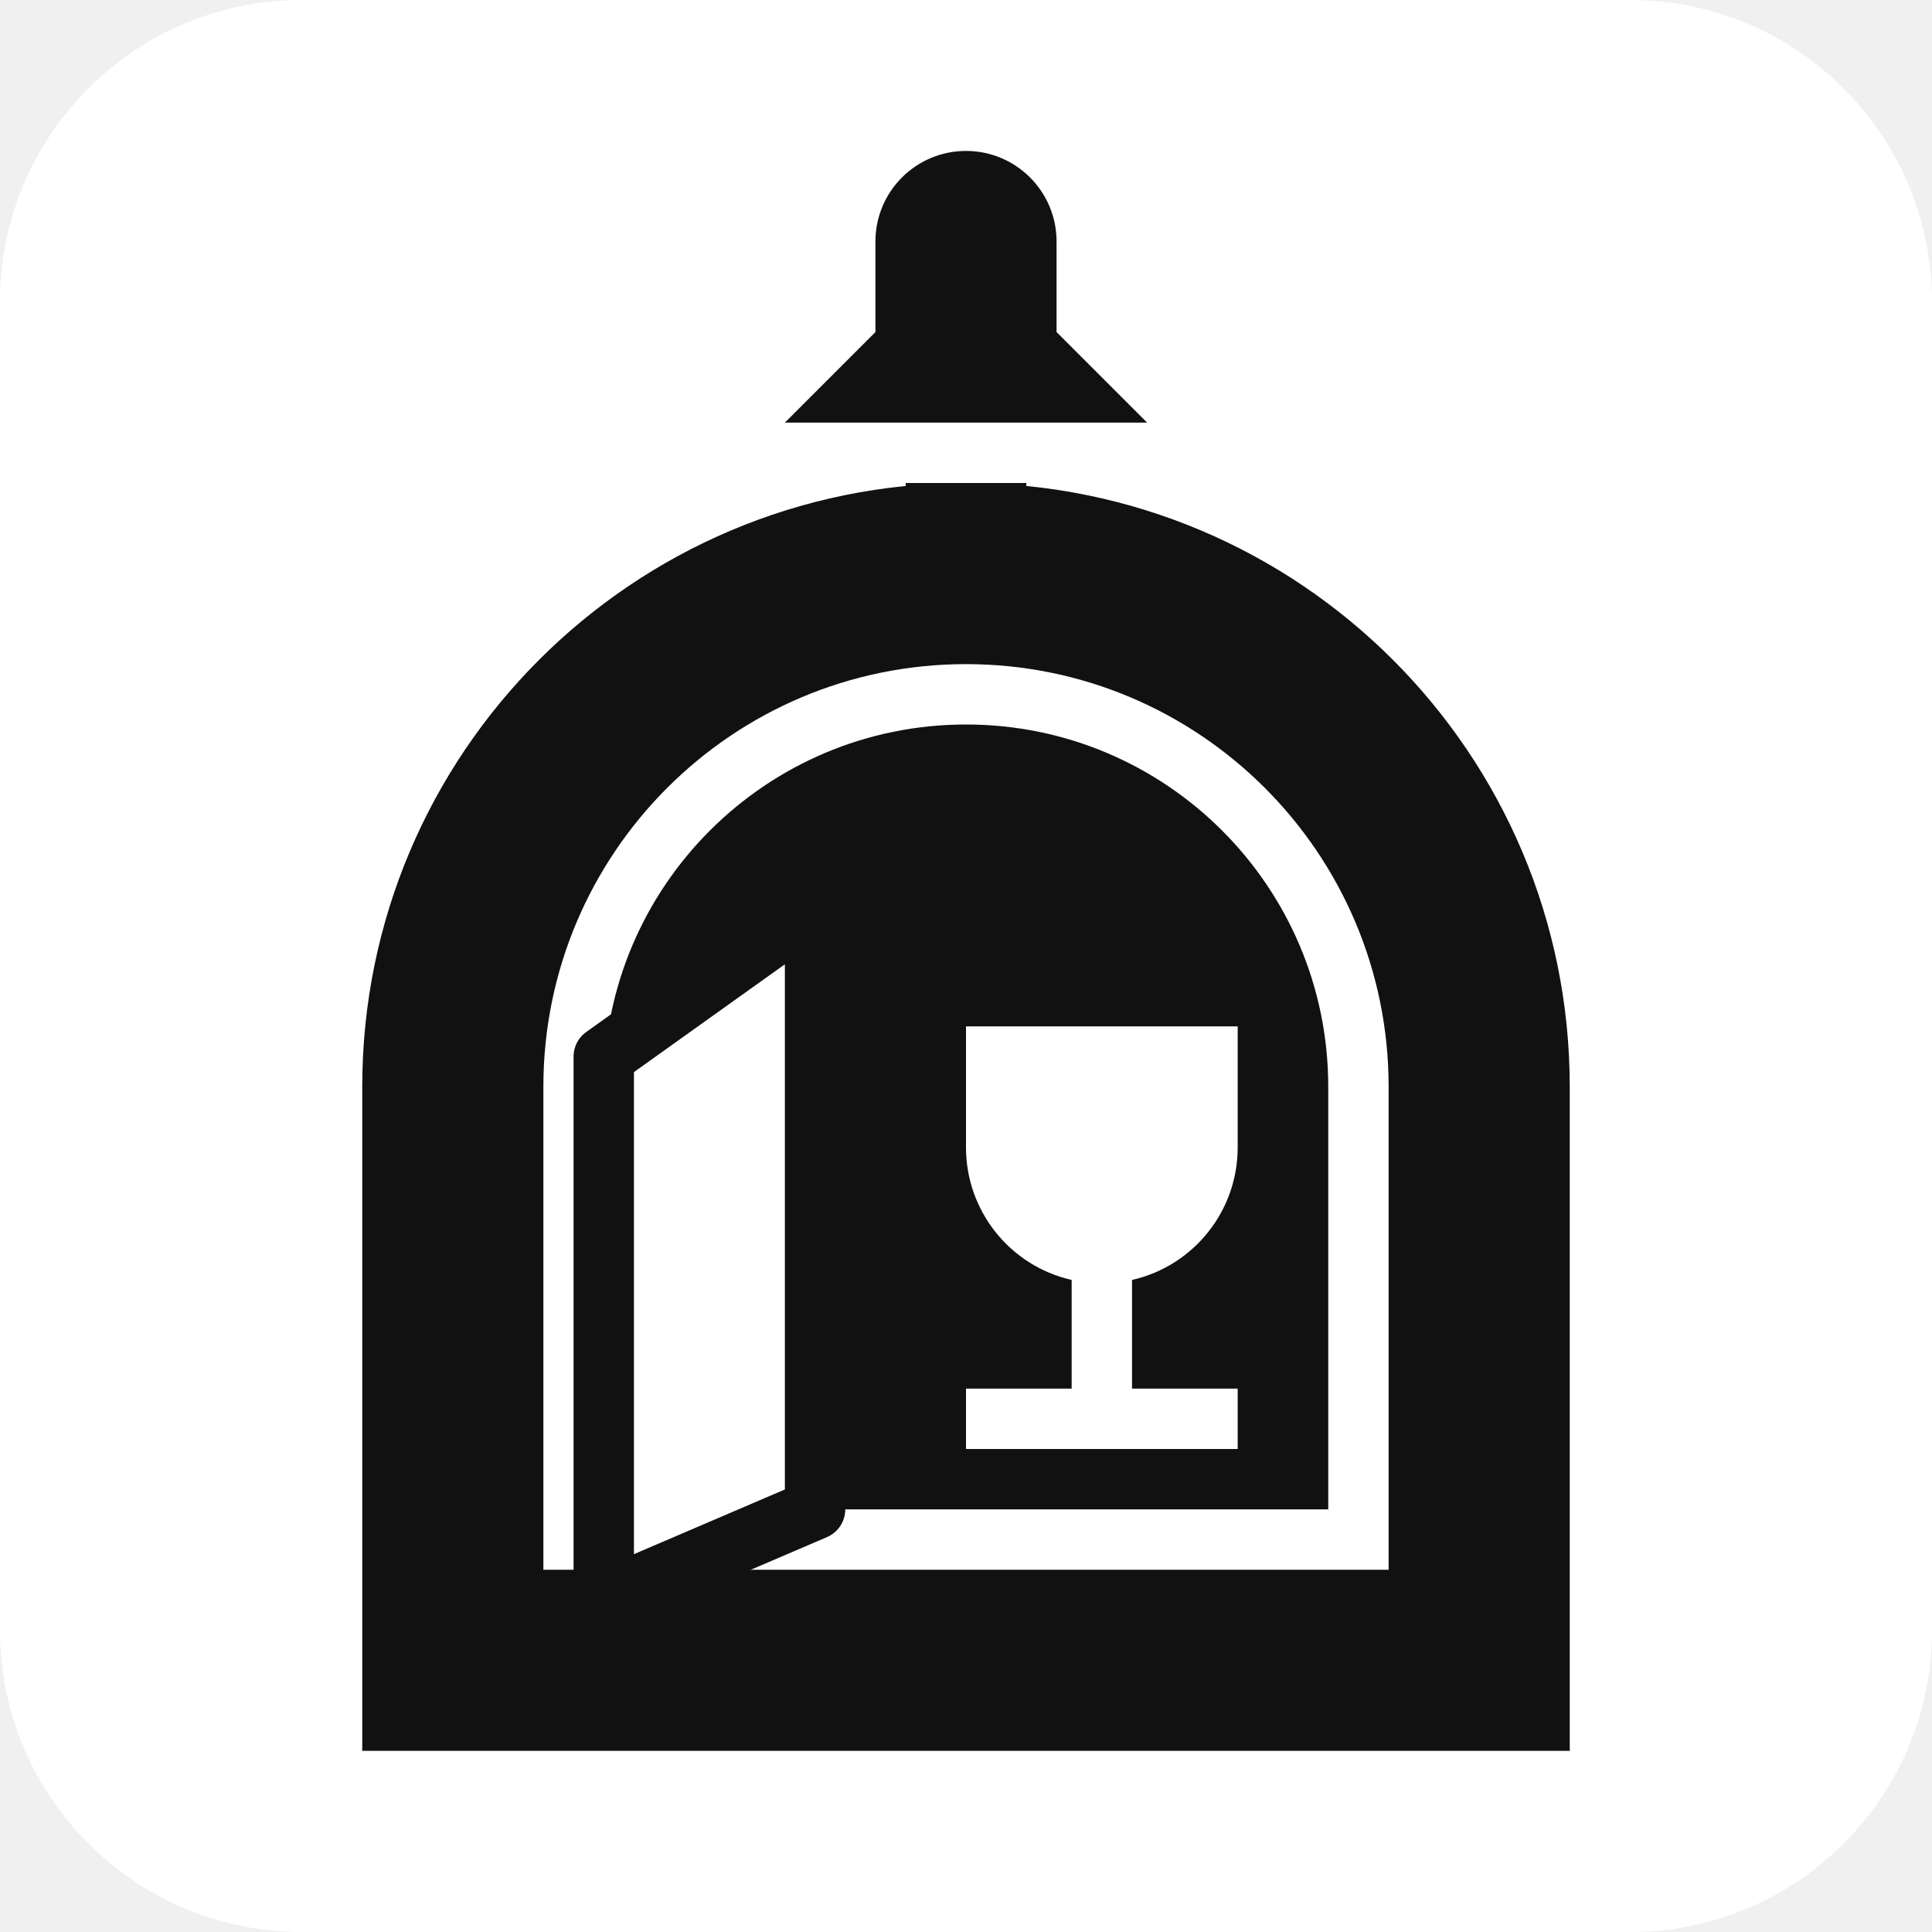
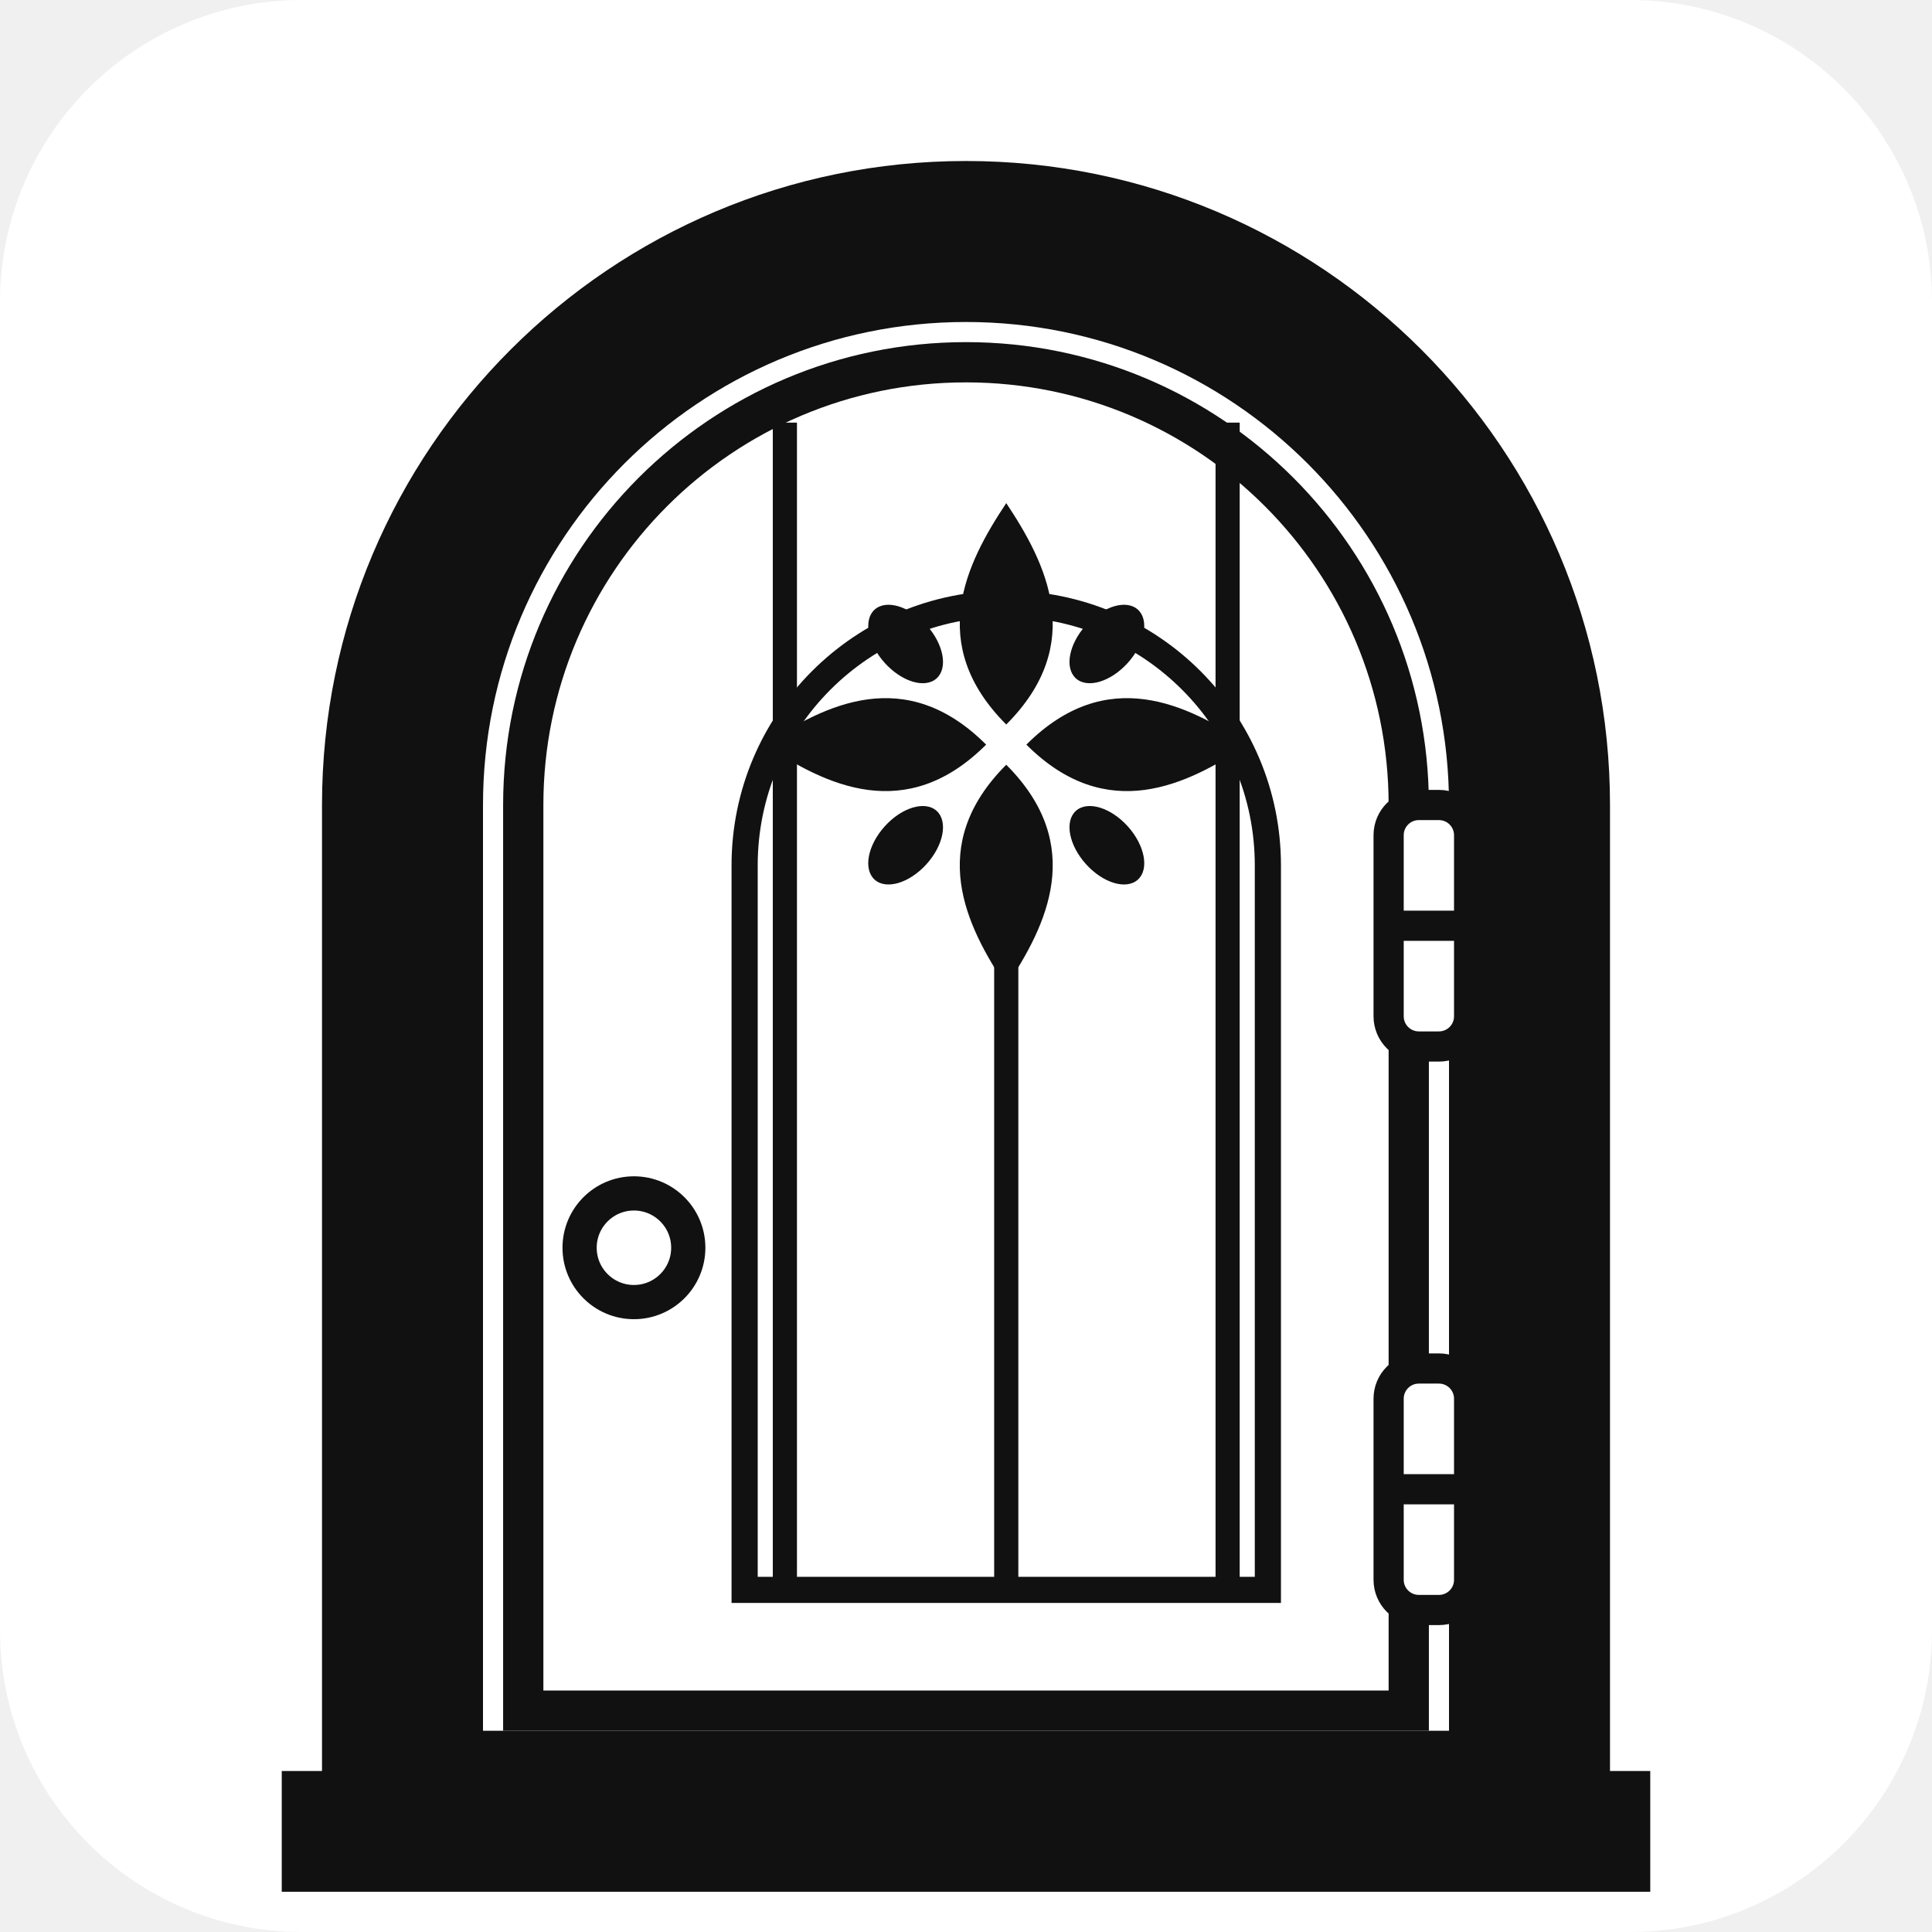
- <svg xmlns="http://www.w3.org/2000/svg" viewBox="0 0 64 64">
-   <rect width="64" height="64" rx="10" fill="#fff" />
-   <path d="M29 8a3 3 0 0 1 6 0v3l3 3H26l3-3zm1 8h4a2 2 0 0 1-4 0" fill="#111" />
-   <path d="M12 58V36a20 20 0 0 1 40 0v22zm6-6h28V36a14 14 0 0 0-28 0z" fill="#111" fill-rule="evenodd" />
-   <path d="M20 36a12 12 0 0 1 24 0v14H20z" fill="#111" />
-   <path d="m20 35 7-5v20l-7 3z" fill="#fff" stroke="#111" stroke-width="2" stroke-linejoin="round" />
-   <path d="M32 34h9v4a4.5 4.5 0 0 1-3.5 4.4V46H41v2h-9v-2h3.5v-3.6A4.5 4.5 0 0 1 32 38z" fill="#fff" />
+ <svg xmlns="http://www.w3.org/2000/svg" viewBox="0 0 96 96">
+   <rect width="96" height="96" rx="15" fill="#fff" />
+   <g transform="translate(8 0)">
+     <path fill="#111" fill-rule="evenodd" d="M8 88V40a32 32 0 0 1 64 0v48h2v6H6v-6zm8-2h48V40a24 24 0 0 0-48 0z" />
+     <path d="M9 88h62" fill="none" stroke="#111" stroke-width="2" />
+     <path d="M18 85V40a22 22 0 0 1 44 0v45Z" fill="#fff" stroke="#111" stroke-width="2" />
+     <path d="M29 79V43a13 13 0 0 1 26 0v36Z" fill="none" stroke="#111" stroke-width="1.3" />
+     <path d="M31 21v58m22-58v58M42 47v32" fill="none" stroke="#111" stroke-width="1.2" />
+     <g fill="#111">
+       <path d="M42 36c-4-4-2-8 0-11 2 3 4 7 0 11m0 2c4 4 2 8 0 11-2-3-4-7 0-11m-1-1c-4 4-8 2-11 0 3-2 7-4 11 0m2 0c4-4 8-2 11 0-3 2-7 4-11 0" />
+       <ellipse cx="37" cy="32" rx="1.4" ry="2.3" transform="rotate(-42 37 32)" />
+       <ellipse cx="47" cy="32" rx="1.4" ry="2.3" transform="rotate(42 47 32)" />
+       <ellipse cx="37" cy="42" rx="1.4" ry="2.3" transform="rotate(42 37 42)" />
+       <ellipse cx="47" cy="42" rx="1.4" ry="2.3" transform="rotate(-42 47 42)" />
+     </g>
+     <circle cx="23.5" cy="62" r="2.7" fill="#fff" stroke="#111" stroke-width="1.7" />
+     <g fill="#fff" stroke="#111" stroke-width="1.5">
+       <rect x="61" y="40" width="4" height="12" rx="1.5" />
+       <path d="M61 46h4" />
+       <rect x="61" y="68" width="4" height="12" rx="1.5" />
+       <path d="M61 74h4" />
+     </g>
+   </g>
</svg>
